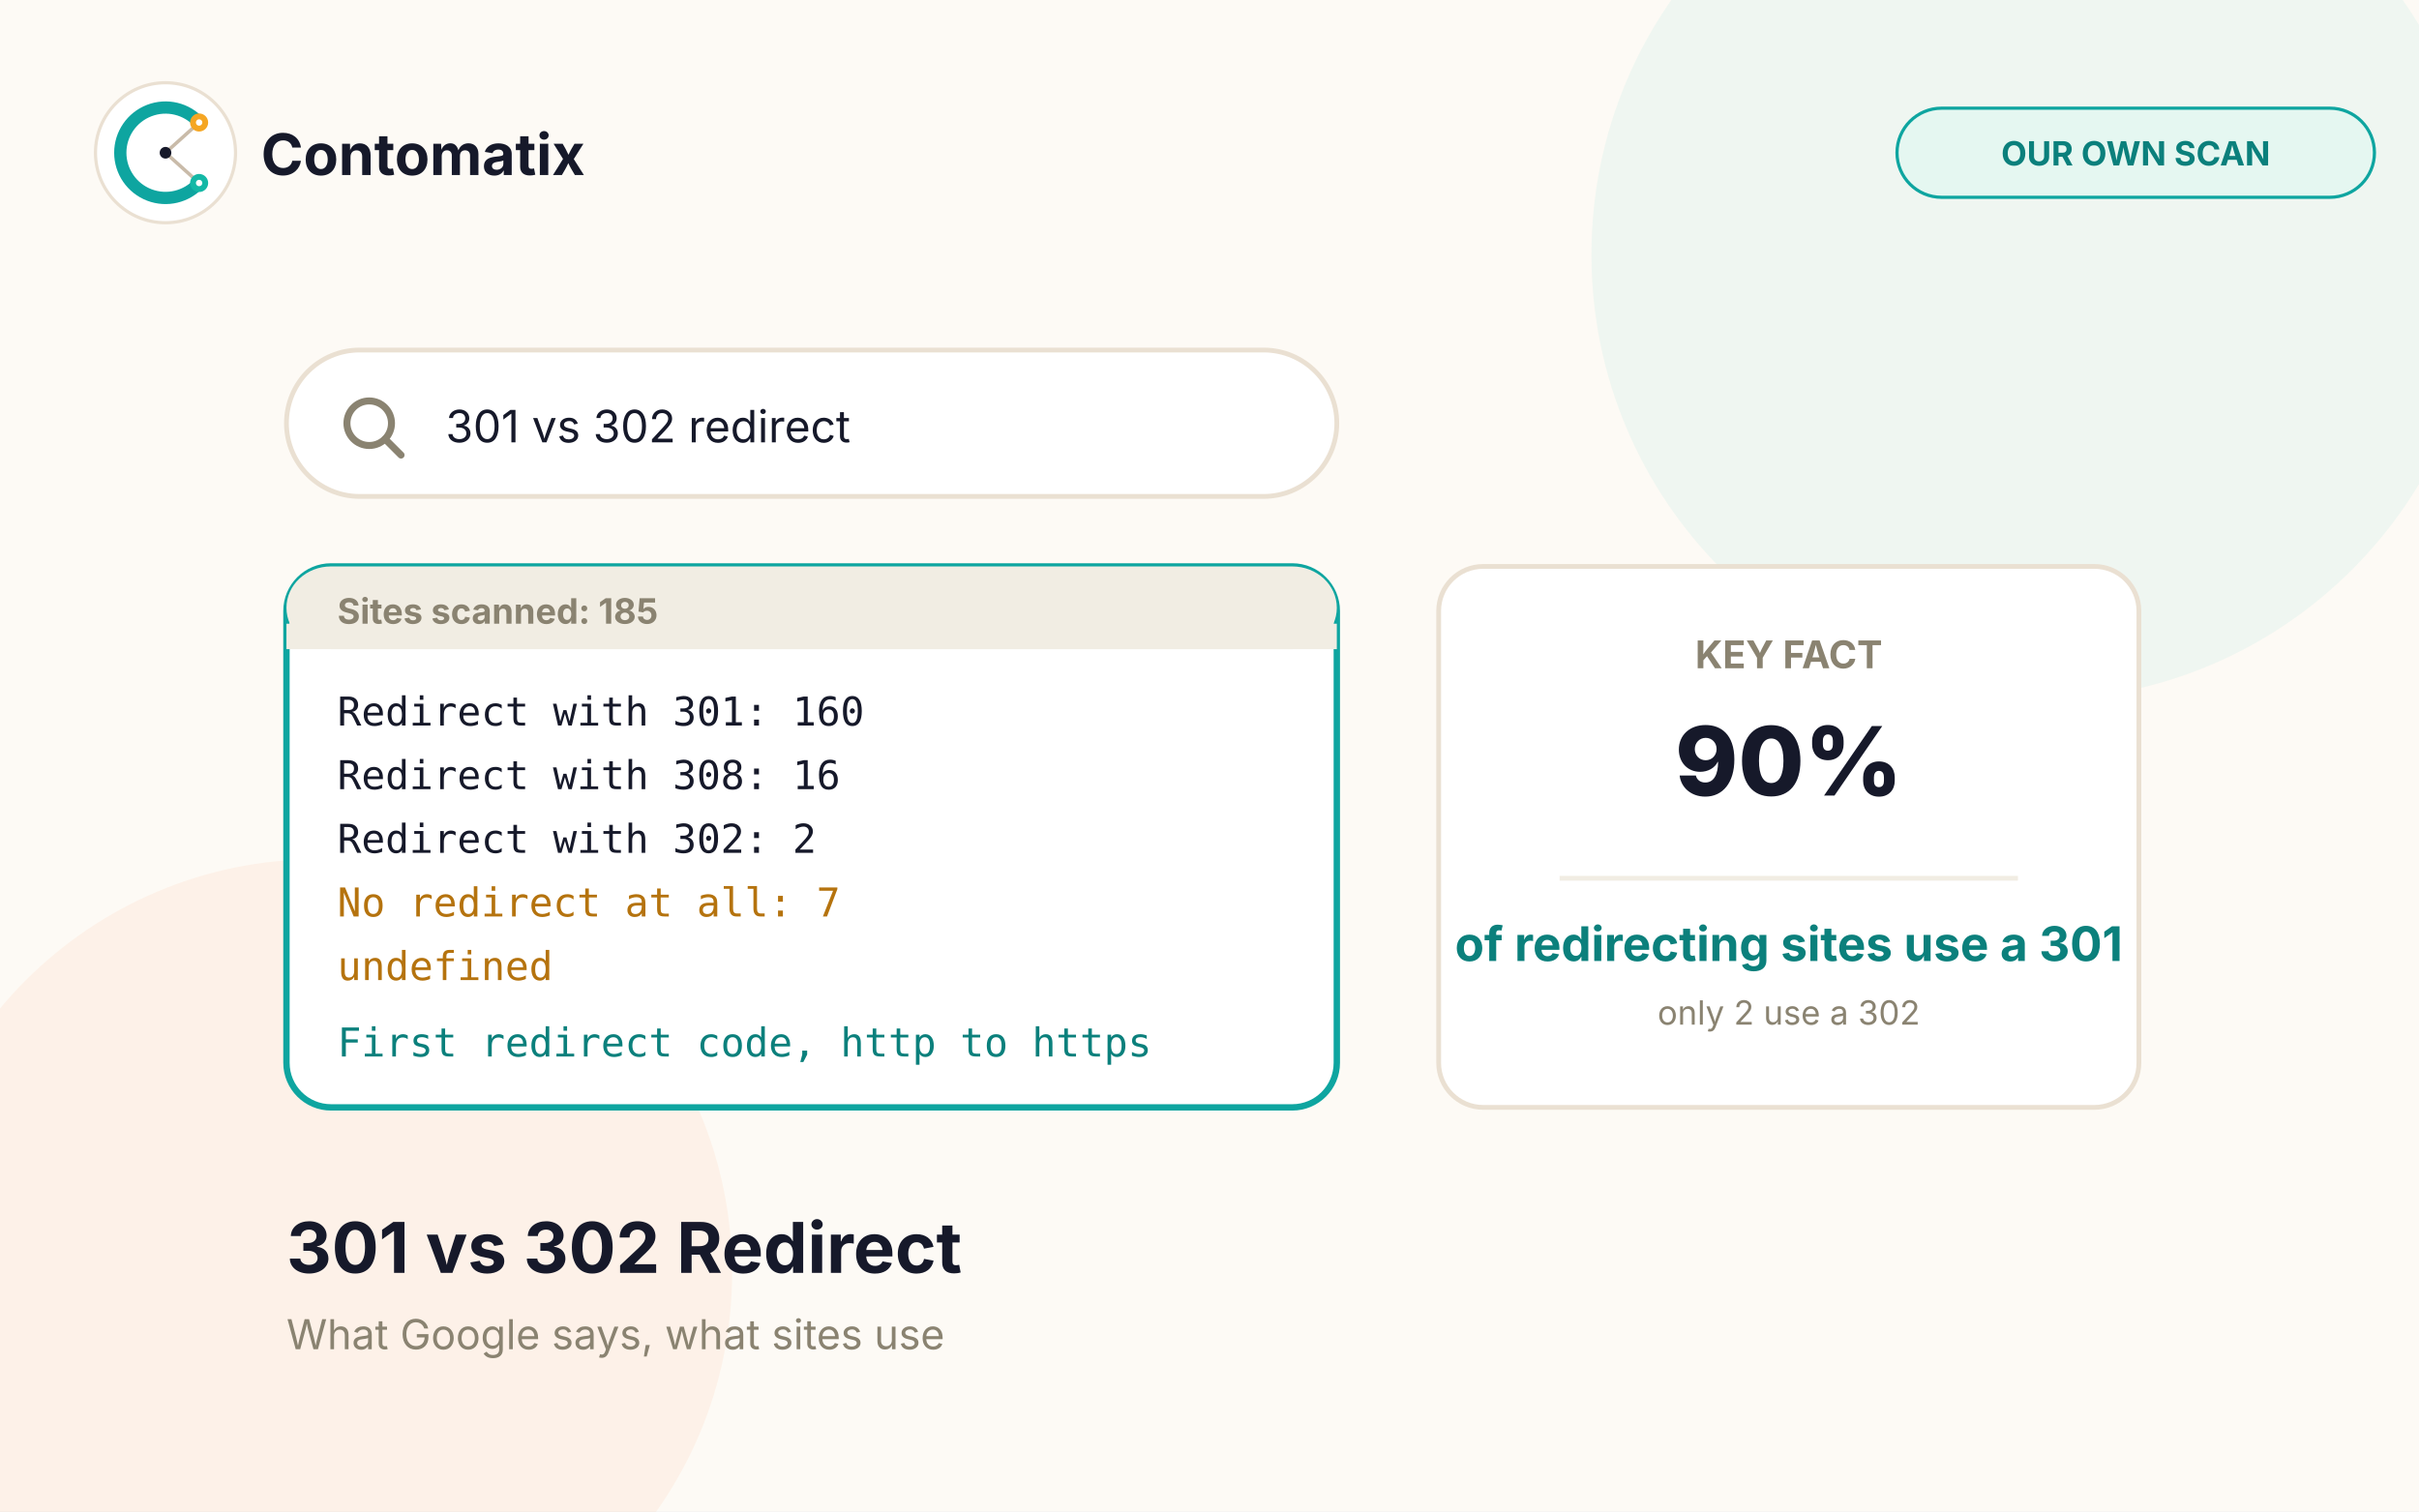
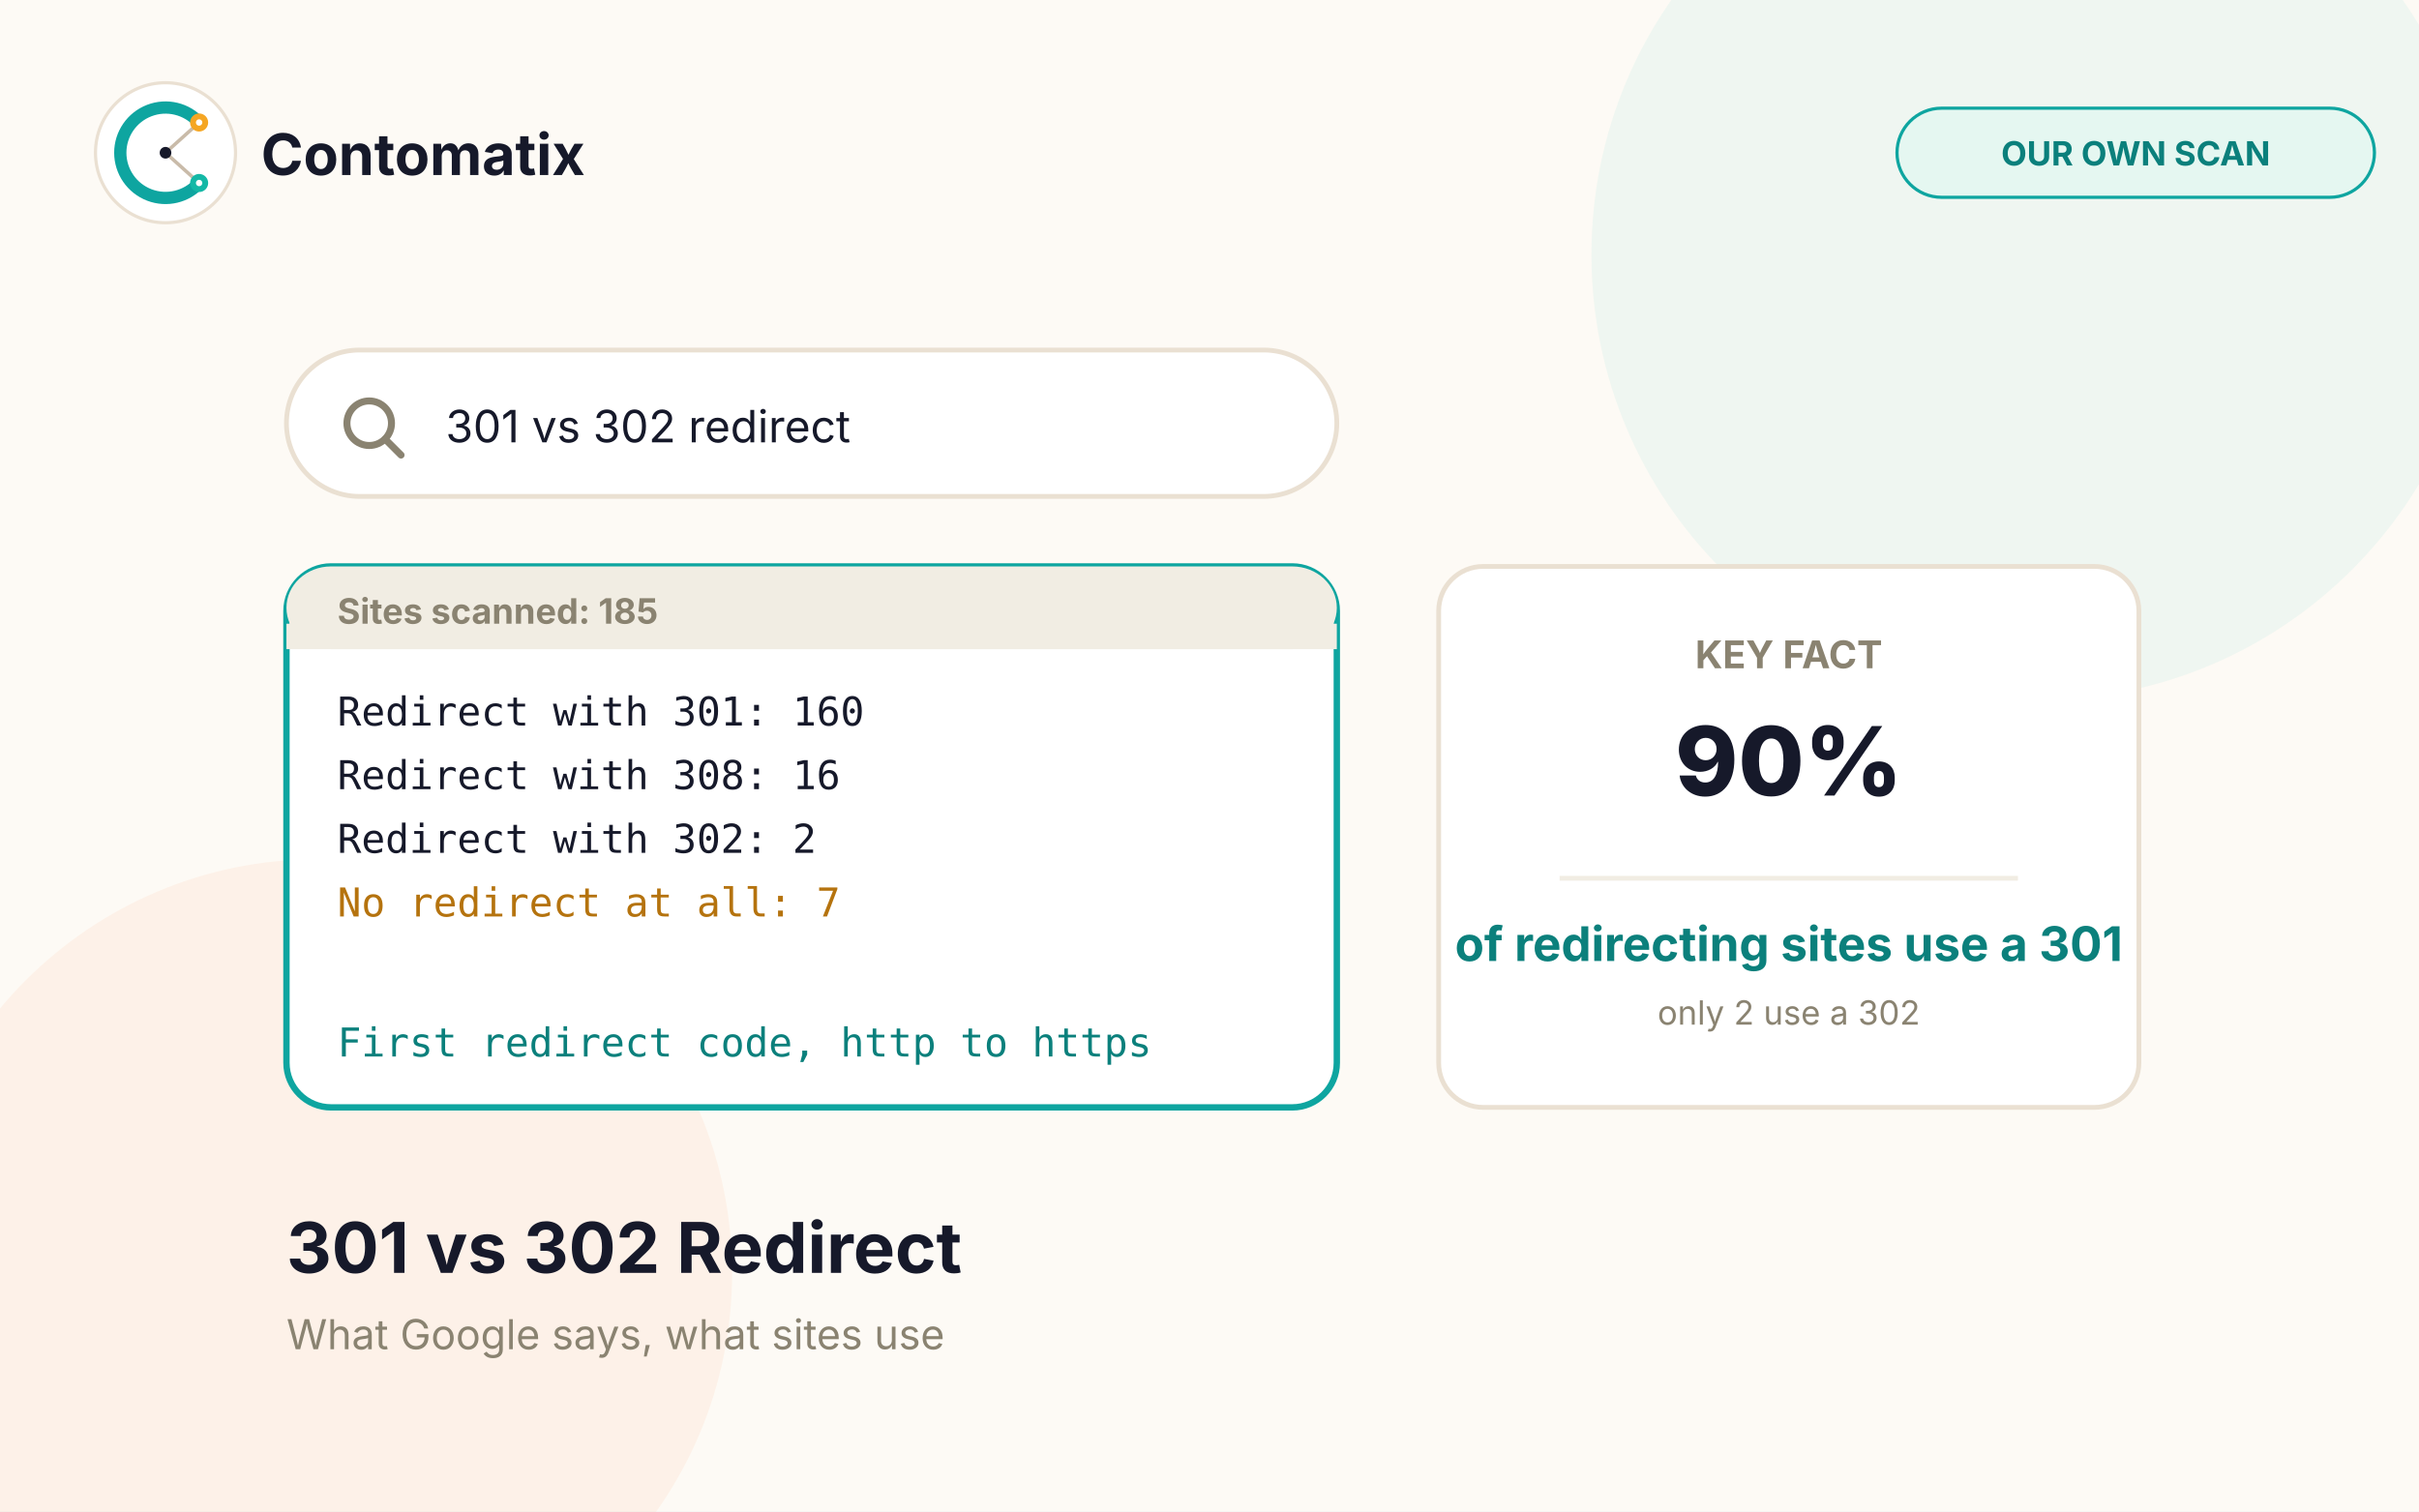
<svg xmlns="http://www.w3.org/2000/svg" viewBox="0 0 760 475" font-family="Inter, -apple-system, sans-serif">
  <rect width="760" height="475" fill="#FDFAF5" />
  <circle cx="640" cy="80" r="140" fill="rgba(20,184,166,0.06)" />
  <circle cx="100" cy="400" r="130" fill="rgba(249,115,22,0.06)" />
  <g>
    <circle cx="52" cy="48" r="22" fill="#FFFFFF" stroke="#EAE0D2" />
    <g transform="translate(30,26) scale(0.9167)">
      <path d="M 35.52 13.63 A 15.5 15.5 0 1 0 35.52 34.37" fill="none" stroke="#0EA5A0" stroke-width="4.2" stroke-linecap="round" />
      <line x1="35.52" y1="13.63" x2="24" y2="24" stroke="#C9BBA9" stroke-width="1.2" />
      <line x1="35.52" y1="34.37" x2="24" y2="24" stroke="#C9BBA9" stroke-width="1.2" />
      <circle cx="35.52" cy="13.63" r="3.1" fill="#F5A623" />
      <circle cx="35.52" cy="13.63" r="1.1" fill="#FFFFFF" />
      <circle cx="35.52" cy="34.37" r="3.1" fill="#14B8A6" />
      <circle cx="35.52" cy="34.37" r="1.1" fill="#FFFFFF" />
      <circle cx="24" cy="24" r="2" fill="#16192A" />
    </g>
    <text x="82" y="55" font-size="18" font-weight="700" fill="#16192A">Contomatix</text>
  </g>
  <rect x="596" y="34" width="150" height="28" rx="14" fill="#E5F7F1" stroke="#0EA5A0" />
  <text x="671" y="52" font-size="10.5" font-weight="700" fill="#0B807C" text-anchor="middle">OUR OWN SCAN</text>
  <g>
    <rect x="90" y="110" width="330" height="46" rx="23" fill="#FFFFFF" stroke="#EAE0D2" stroke-width="1.5" />
    <circle cx="116" cy="133" r="7" fill="none" stroke="#8A8371" stroke-width="2.2" />
    <line x1="121" y1="138" x2="126" y2="143" stroke="#8A8371" stroke-width="2.2" stroke-linecap="round" />
    <text x="140" y="139" font-size="14" fill="#16192A">301 vs 302 redirect</text>
  </g>
  <g>
    <rect x="90" y="178" width="330" height="170" rx="14" fill="#FFFFFF" stroke="#0EA5A0" stroke-width="2" />
    <rect x="90" y="178" width="330" height="26" rx="14" fill="#F1EDE3" />
    <rect x="90" y="196" width="330" height="8" fill="#F1EDE3" />
    <text x="106" y="196" font-size="11" font-weight="700" fill="#8A8371">Sites scanned: 185</text>
    <text x="106" y="228" font-family="Consolas, monospace" font-size="12.5" fill="#16192A">Redirect with 301: 160</text>
    <text x="106" y="248" font-family="Consolas, monospace" font-size="12.5" fill="#16192A">Redirect with 308: 16</text>
    <text x="106" y="268" font-family="Consolas, monospace" font-size="12.5" fill="#16192A">Redirect with 302: 2</text>
    <text x="106" y="288" font-family="Consolas, monospace" font-size="12.5" fill="#B5730E">No redirect at all: 7</text>
-     <text x="106" y="308" font-family="Consolas, monospace" font-size="12.5" fill="#B5730E">undefined</text>
+     <text x="106" y="308" font-family="Consolas, monospace" font-size="12.5" fill="#B5730E" />
    <text x="106" y="332" font-family="Consolas, monospace" font-size="12.5" fill="#0B807C">First redirect code, http to https</text>
  </g>
  <g>
    <rect x="452" y="178" width="220" height="170" rx="14" fill="#FFFFFF" stroke="#EAE0D2" stroke-width="1.5" />
    <text x="562" y="210" font-size="12" font-weight="700" fill="#8A8371" text-anchor="middle">KEY FACT</text>
    <text x="562" y="250" font-size="30" font-weight="800" fill="#16192A" text-anchor="middle">90%</text>
    <line x1="490" y1="276" x2="634" y2="276" stroke="#F1EDE3" stroke-width="1.5" />
    <text x="562" y="302" font-size="15" font-weight="700" fill="#0B807C" text-anchor="middle">of redirecting sites use a 301</text>
    <text x="562" y="322" font-size="10.5" fill="#8A8371" text-anchor="middle">only 2 use a 302</text>
  </g>
  <text x="90" y="400" font-size="22" font-weight="700" fill="#16192A">301 vs 302 Redirect</text>
  <text x="90" y="424" font-size="13" fill="#8A8371">What Google says, what sites use</text>
</svg>
